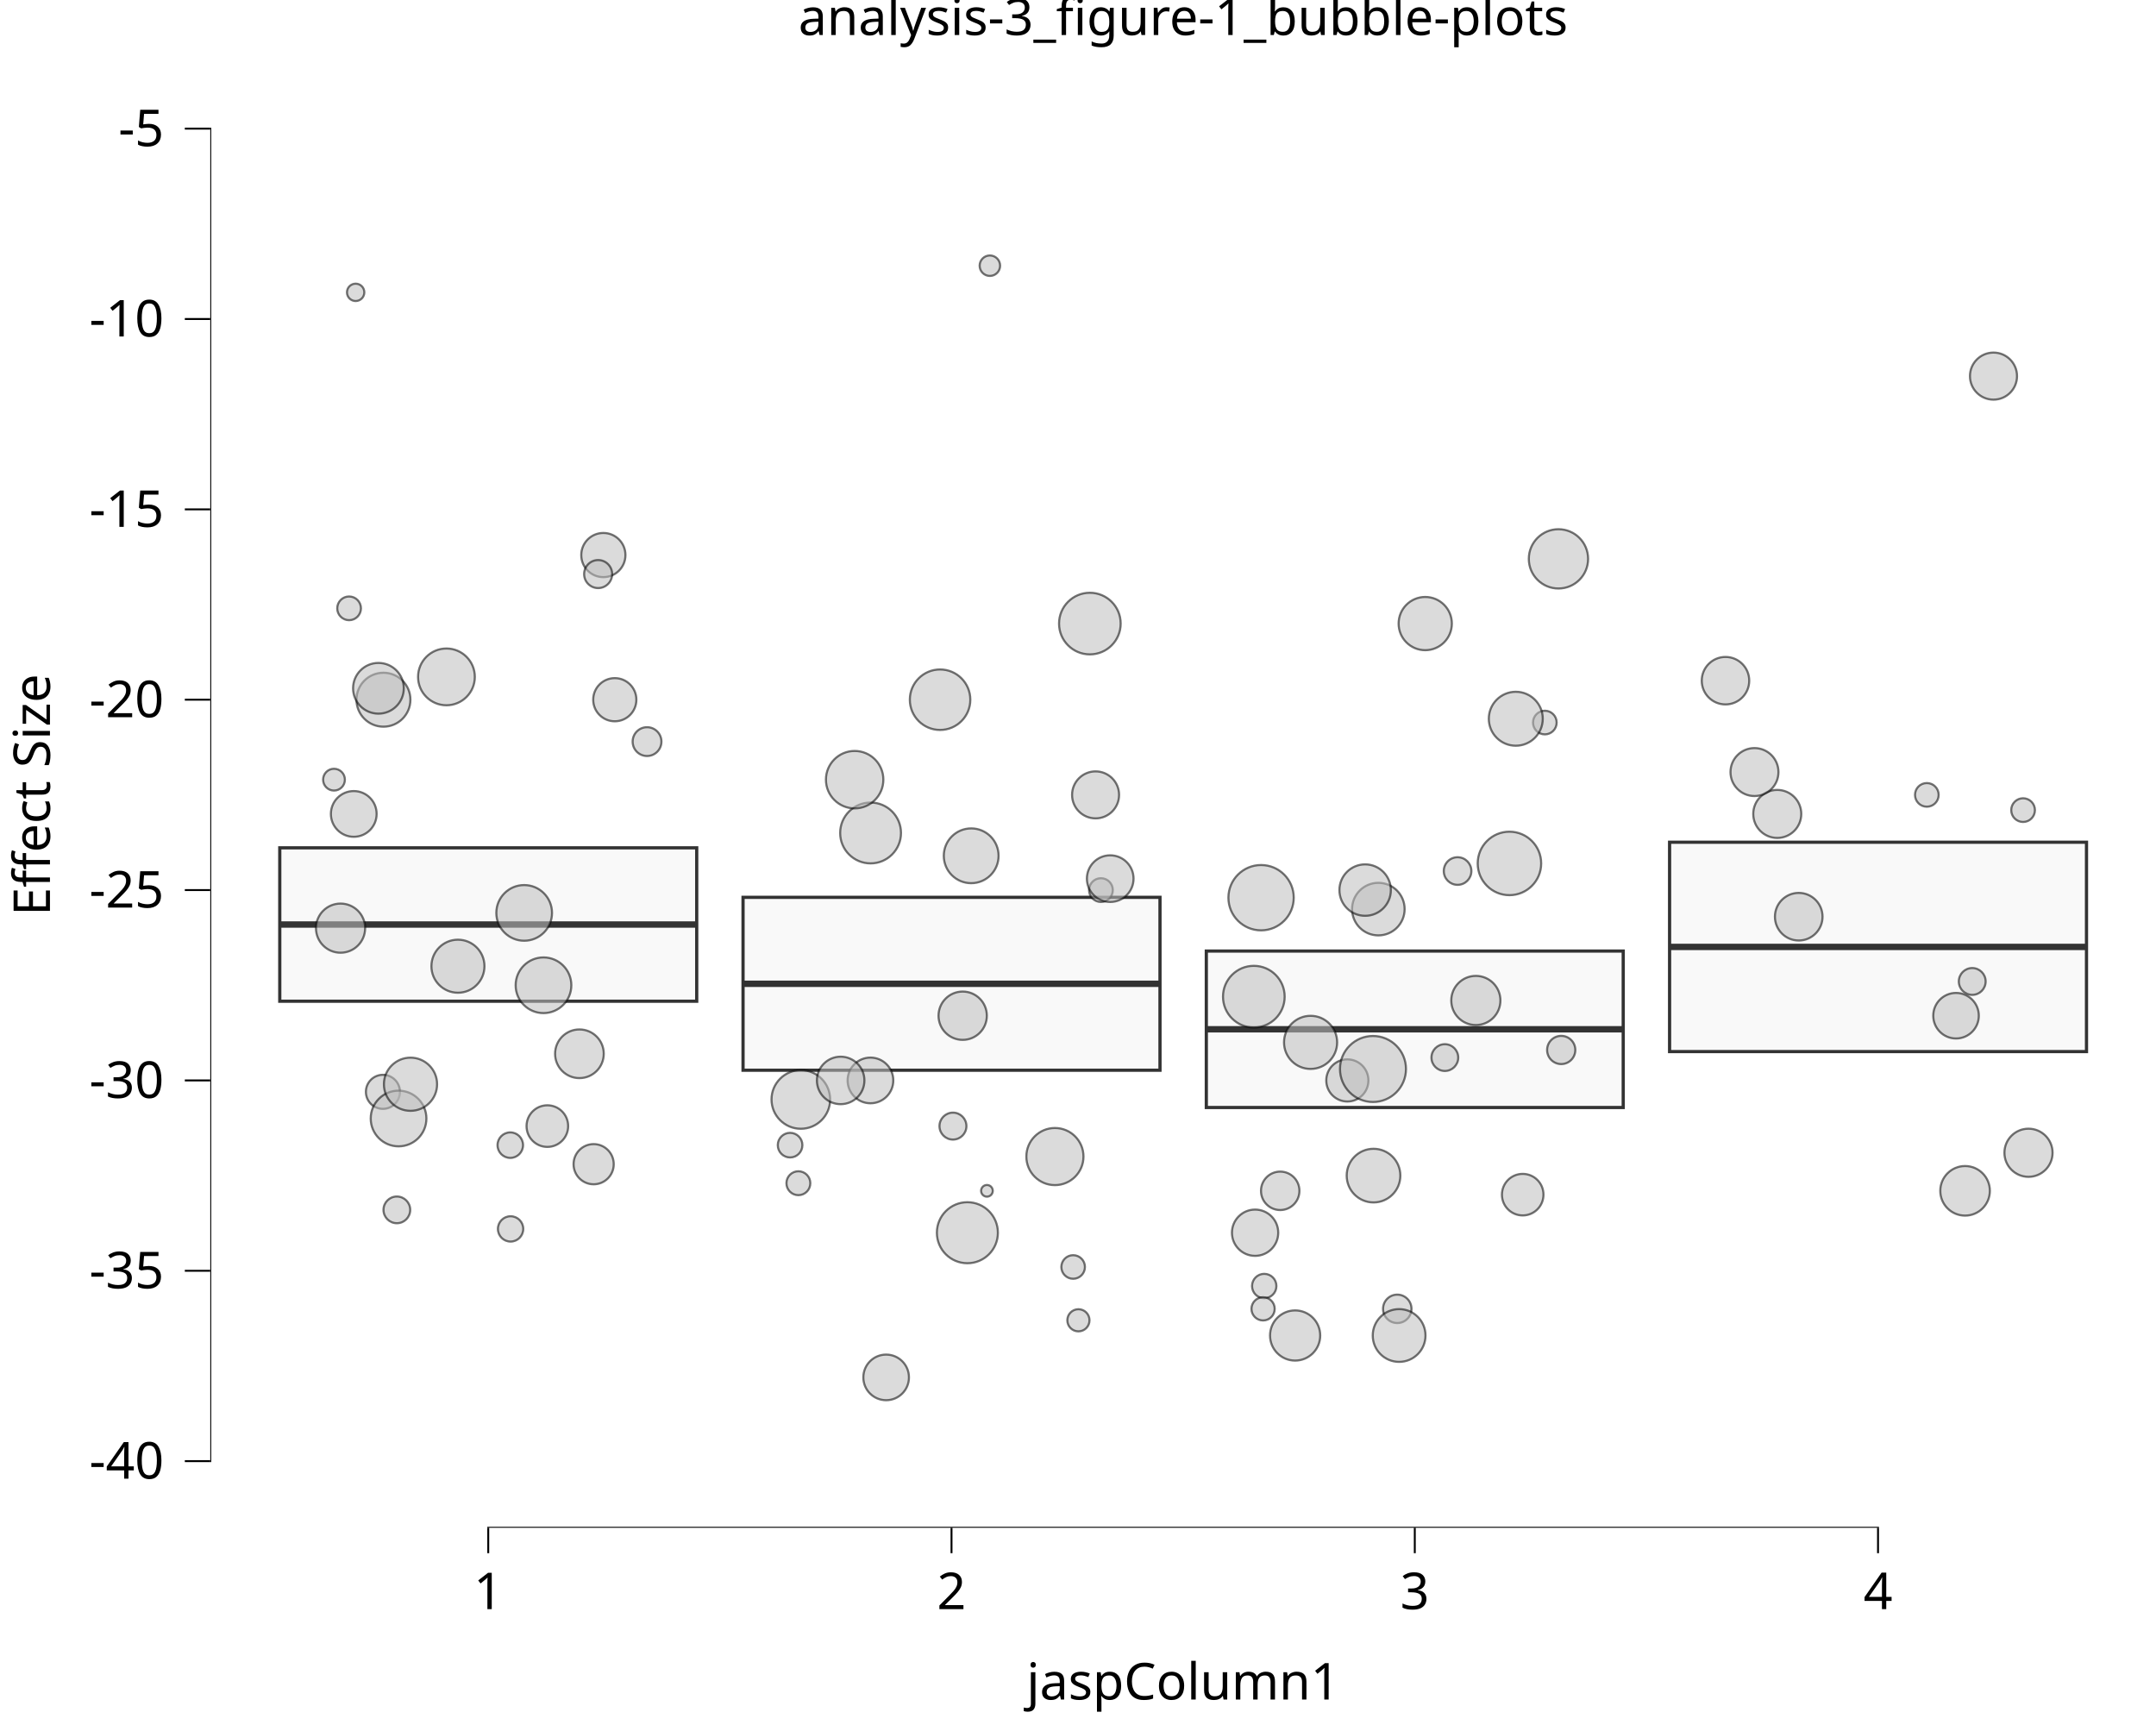
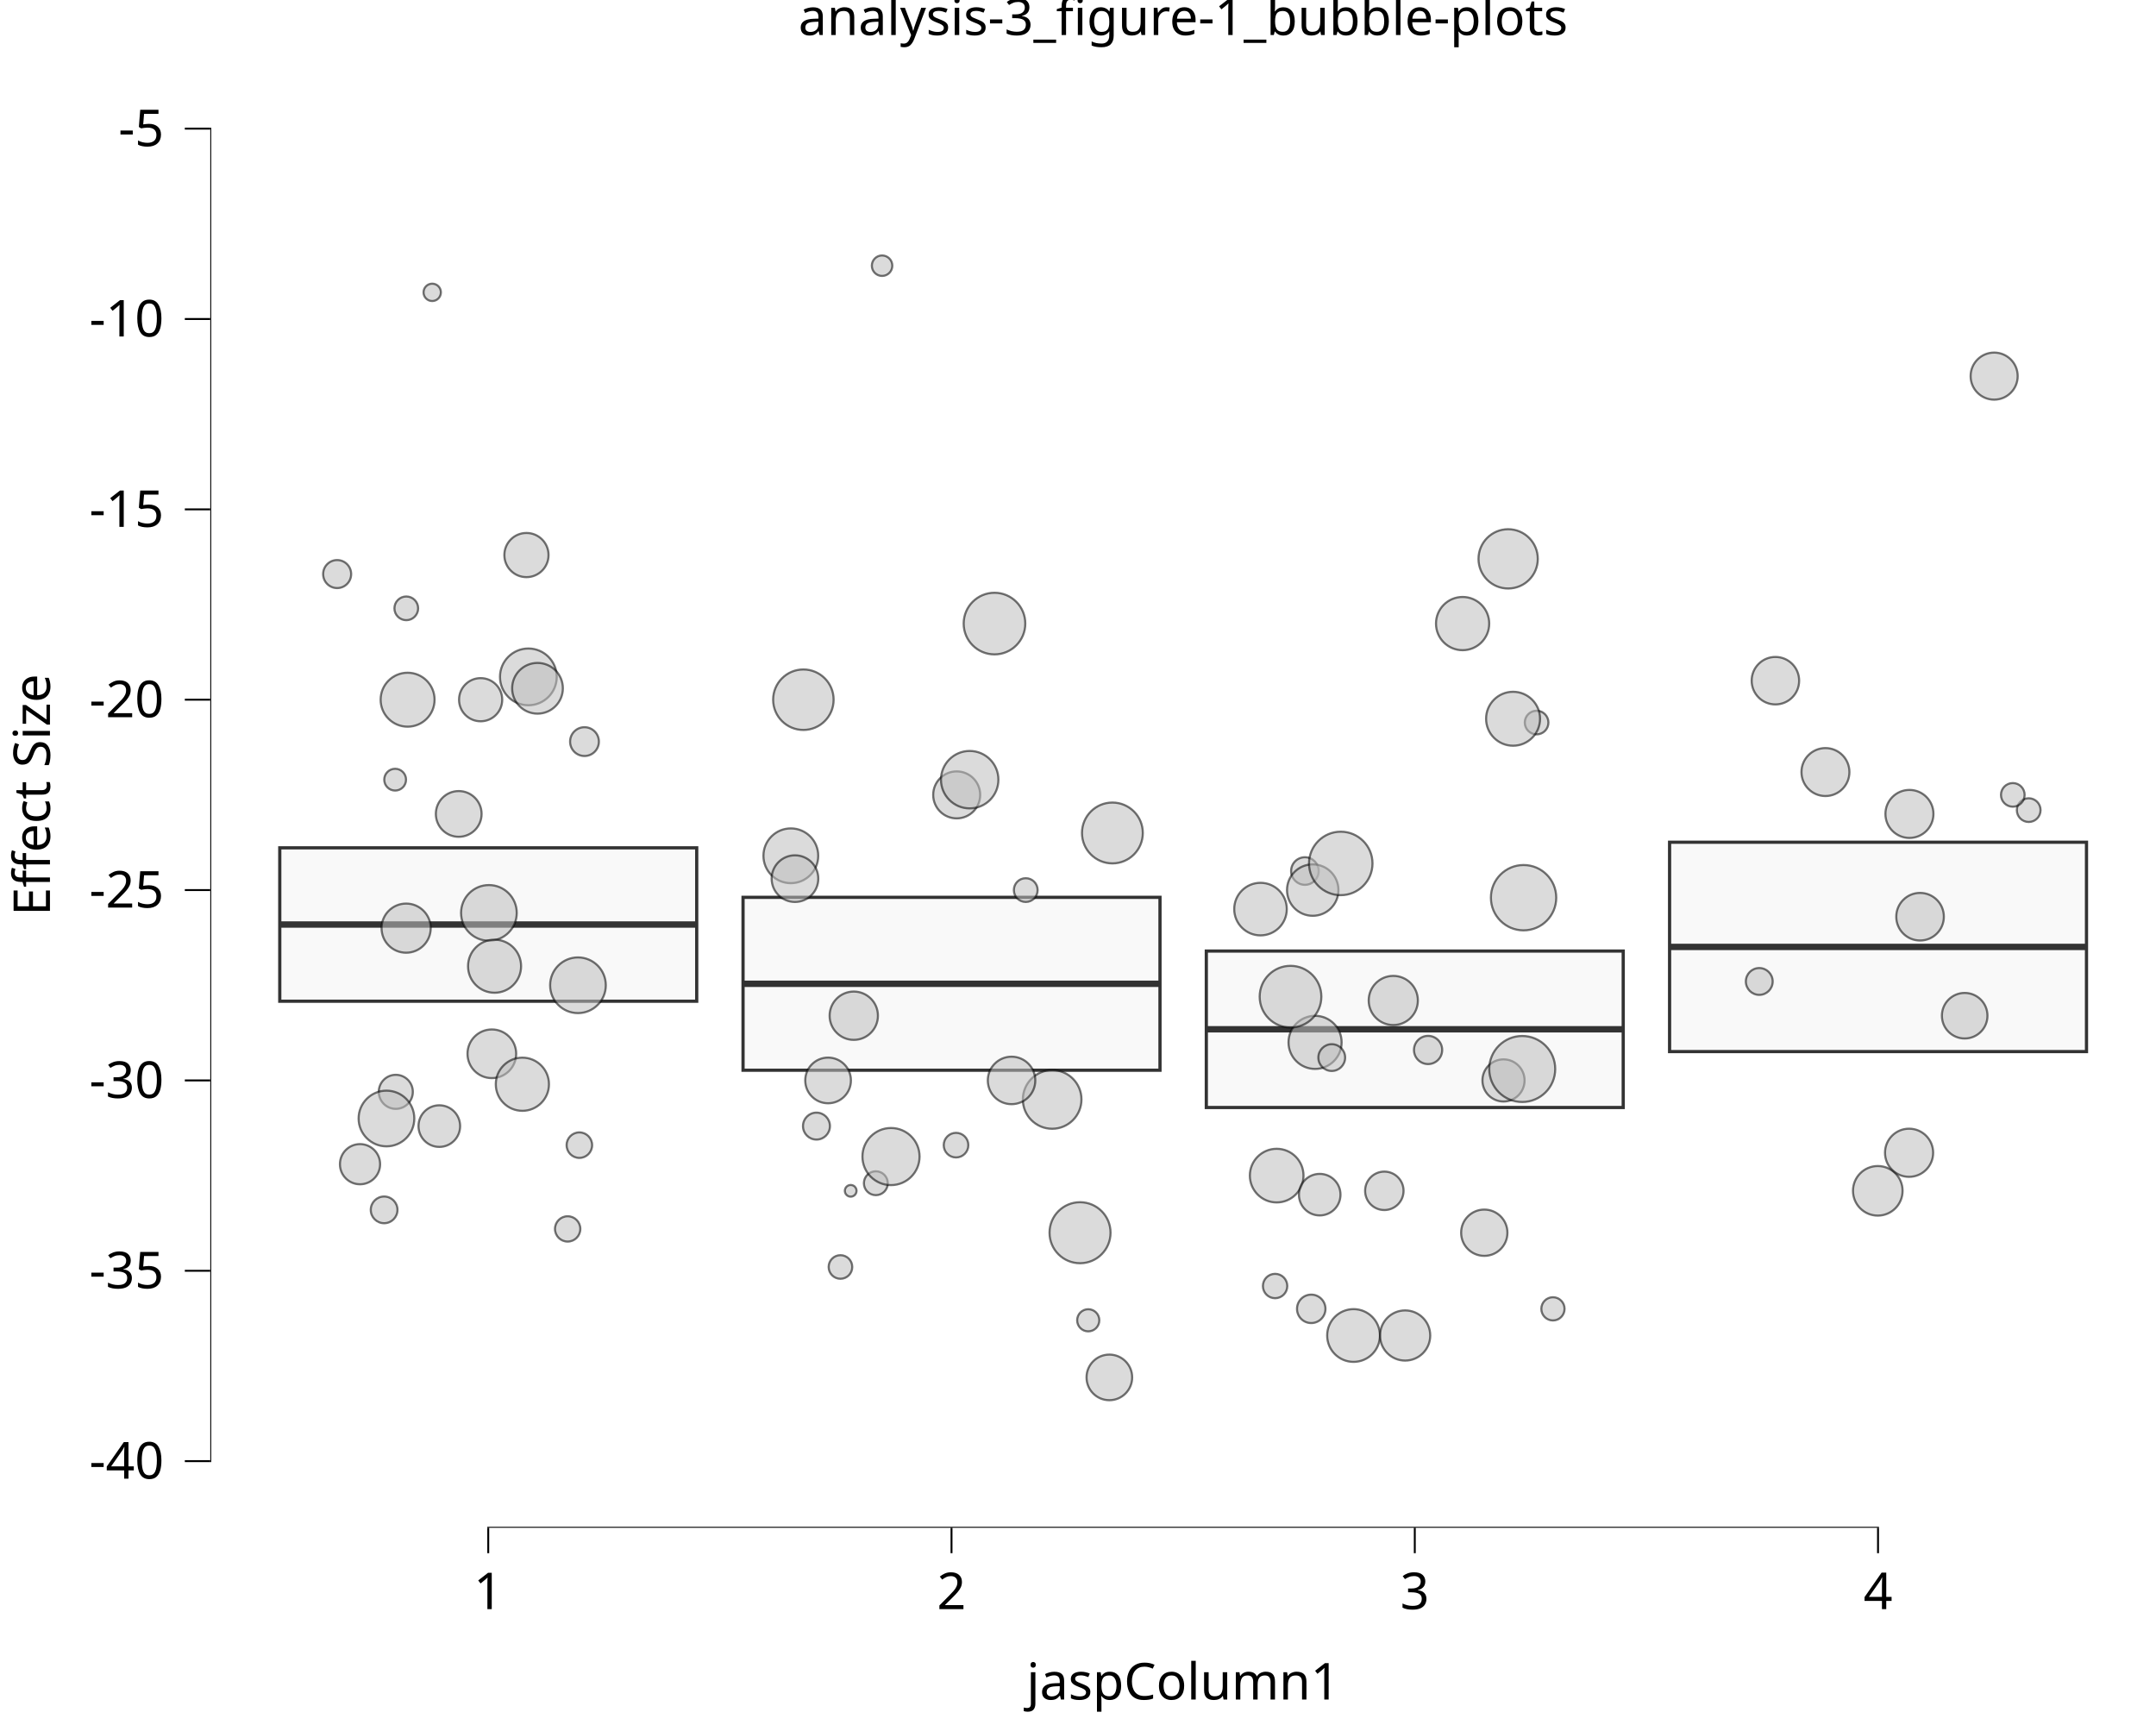
<svg xmlns="http://www.w3.org/2000/svg" class="svglite" data-engine-version="2.0" width="720.00pt" height="576.00pt" viewBox="0 0 720.00 576.00">
  <defs>
    <style type="text/css">
    .svglite line, .svglite polyline, .svglite polygon, .svglite path, .svglite rect, .svglite circle {
      fill: none;
      stroke: #000000;
      stroke-linecap: round;
      stroke-linejoin: round;
      stroke-miterlimit: 10.00;
    }
  </style>
  </defs>
  <rect width="100%" height="100%" style="stroke: none; fill: #FFFFFF;" />
  <defs>
    <clipPath id="cpMC4wMHw3MjAuMDB8MC4wMHw1NzYuMDA=">
      <rect x="0.00" y="0.00" width="720.00" height="576.00" />
    </clipPath>
  </defs>
  <g clip-path="url(#cpMC4wMHw3MjAuMDB8MC4wMHw1NzYuMDA=)">
    <rect x="0.00" y="0.00" width="720.00" height="576.00" style="stroke-width: 10.67; stroke: none;" />
  </g>
  <defs>
    <clipPath id="cpNzAuMjJ8NzIwLjAwfDIwLjcxfDUxMC4xNA==">
      <rect x="70.22" y="20.71" width="649.78" height="489.43" />
    </clipPath>
  </defs>
  <g clip-path="url(#cpNzAuMjJ8NzIwLjAwfDIwLjcxfDUxMC4xNA==)">
    <rect x="70.22" y="20.71" width="649.78" height="489.43" style="stroke-width: 10.67; stroke: none;" />
    <line x1="163.05" y1="283.10" x2="163.05" y2="283.10" style="stroke-width: 1.07; stroke: #333333; stroke-linecap: butt;" />
    <line x1="163.05" y1="334.32" x2="163.05" y2="334.32" style="stroke-width: 1.07; stroke: #333333; stroke-linecap: butt;" />
    <polygon points="93.43,283.10 93.43,334.32 232.67,334.32 232.67,283.10 93.43,283.10 " style="stroke-width: 1.07; stroke: #333333; stroke-linecap: butt; stroke-linejoin: miter; fill: #BEBEBE; fill-opacity: 0.10;" />
    <line x1="93.43" y1="308.71" x2="232.67" y2="308.71" style="stroke-width: 2.13; stroke: #333333; stroke-linecap: butt; stroke-linejoin: miter;" />
    <line x1="317.76" y1="299.63" x2="317.76" y2="299.63" style="stroke-width: 1.07; stroke: #333333; stroke-linecap: butt;" />
    <line x1="317.76" y1="357.36" x2="317.76" y2="357.36" style="stroke-width: 1.07; stroke: #333333; stroke-linecap: butt;" />
    <polygon points="248.14,299.63 248.14,357.36 387.38,357.36 387.38,299.63 248.14,299.63 " style="stroke-width: 1.07; stroke: #333333; stroke-linecap: butt; stroke-linejoin: miter; fill: #BEBEBE; fill-opacity: 0.10;" />
    <line x1="248.14" y1="328.50" x2="387.38" y2="328.50" style="stroke-width: 2.13; stroke: #333333; stroke-linecap: butt; stroke-linejoin: miter;" />
    <line x1="472.47" y1="317.57" x2="472.47" y2="317.57" style="stroke-width: 1.07; stroke: #333333; stroke-linecap: butt;" />
    <line x1="472.47" y1="369.81" x2="472.47" y2="369.81" style="stroke-width: 1.07; stroke: #333333; stroke-linecap: butt;" />
    <polygon points="402.85,317.57 402.85,369.81 542.08,369.81 542.08,317.57 402.85,317.57 " style="stroke-width: 1.07; stroke: #333333; stroke-linecap: butt; stroke-linejoin: miter; fill: #BEBEBE; fill-opacity: 0.10;" />
    <line x1="402.85" y1="343.69" x2="542.08" y2="343.69" style="stroke-width: 2.13; stroke: #333333; stroke-linecap: butt; stroke-linejoin: miter;" />
    <line x1="627.17" y1="281.23" x2="627.17" y2="281.23" style="stroke-width: 1.07; stroke: #333333; stroke-linecap: butt;" />
    <line x1="627.17" y1="351.14" x2="627.17" y2="351.14" style="stroke-width: 1.07; stroke: #333333; stroke-linecap: butt;" />
    <polygon points="557.56,281.23 557.56,351.14 696.79,351.14 696.79,281.23 557.56,281.23 " style="stroke-width: 1.07; stroke: #333333; stroke-linecap: butt; stroke-linejoin: miter; fill: #BEBEBE; fill-opacity: 0.10;" />
    <line x1="557.56" y1="316.19" x2="696.79" y2="316.19" style="stroke-width: 2.13; stroke: #333333; stroke-linecap: butt; stroke-linejoin: miter;" />
-     <circle cx="132.53" cy="403.99" r="4.46" style="stroke-width: 0.71; stroke: #000000; stroke-opacity: 0.55; fill: #BEBEBE; fill-opacity: 0.55;" />
-     <circle cx="205.31" cy="233.64" r="7.21" style="stroke-width: 0.71; stroke: #000000; stroke-opacity: 0.55; fill: #BEBEBE; fill-opacity: 0.55;" />
-     <circle cx="449.95" cy="360.77" r="7.04" style="stroke-width: 0.71; stroke: #000000; stroke-opacity: 0.55; fill: #BEBEBE; fill-opacity: 0.55;" />
-     <circle cx="216.08" cy="247.63" r="4.81" style="stroke-width: 0.71; stroke: #000000; stroke-opacity: 0.55; fill: #BEBEBE; fill-opacity: 0.55;" />
-     <circle cx="128.05" cy="233.64" r="9.01" style="stroke-width: 0.71; stroke: #000000; stroke-opacity: 0.55; fill: #BEBEBE; fill-opacity: 0.55;" />
-     <circle cx="313.94" cy="233.64" r="10.10" style="stroke-width: 0.71; stroke: #000000; stroke-opacity: 0.55; fill: #BEBEBE; fill-opacity: 0.55;" />
-     <circle cx="475.96" cy="208.22" r="8.89" style="stroke-width: 0.71; stroke: #000000; stroke-opacity: 0.55; fill: #BEBEBE; fill-opacity: 0.55;" />
-     <circle cx="329.59" cy="397.63" r="1.95" style="stroke-width: 0.71; stroke: #000000; stroke-opacity: 0.55; fill: #BEBEBE; fill-opacity: 0.55;" />
-     <circle cx="175.05" cy="304.83" r="9.30" style="stroke-width: 0.71; stroke: #000000; stroke-opacity: 0.55; fill: #BEBEBE; fill-opacity: 0.55;" />
-     <circle cx="321.49" cy="339.16" r="8.07" style="stroke-width: 0.71; stroke: #000000; stroke-opacity: 0.55; fill: #BEBEBE; fill-opacity: 0.55;" />
-     <circle cx="127.88" cy="364.58" r="5.69" style="stroke-width: 0.71; stroke: #000000; stroke-opacity: 0.55; fill: #BEBEBE; fill-opacity: 0.55;" />
-     <circle cx="486.76" cy="290.85" r="4.61" style="stroke-width: 0.71; stroke: #000000; stroke-opacity: 0.55; fill: #BEBEBE; fill-opacity: 0.55;" />
-     <circle cx="367.66" cy="297.21" r="3.97" style="stroke-width: 0.71; stroke: #000000; stroke-opacity: 0.55; fill: #BEBEBE; fill-opacity: 0.55;" />
-     <circle cx="466.62" cy="437.04" r="4.75" style="stroke-width: 0.71; stroke: #000000; stroke-opacity: 0.55; fill: #BEBEBE; fill-opacity: 0.55;" />
-     <circle cx="365.87" cy="265.42" r="7.85" style="stroke-width: 0.71; stroke: #000000; stroke-opacity: 0.55; fill: #BEBEBE; fill-opacity: 0.55;" />
-     <circle cx="421.14" cy="299.75" r="10.91" style="stroke-width: 0.71; stroke: #000000; stroke-opacity: 0.55; fill: #BEBEBE; fill-opacity: 0.55;" />
-     <circle cx="600.69" cy="306.10" r="7.95" style="stroke-width: 0.71; stroke: #000000; stroke-opacity: 0.55; fill: #BEBEBE; fill-opacity: 0.55;" />
-     <circle cx="330.57" cy="88.72" r="3.42" style="stroke-width: 0.71; stroke: #000000; stroke-opacity: 0.55; fill: #BEBEBE; fill-opacity: 0.55;" />
-     <circle cx="113.73" cy="309.92" r="8.21" style="stroke-width: 0.71; stroke: #000000; stroke-opacity: 0.55; fill: #BEBEBE; fill-opacity: 0.55;" />
-     <circle cx="290.69" cy="360.77" r="7.63" style="stroke-width: 0.71; stroke: #000000; stroke-opacity: 0.55; fill: #BEBEBE; fill-opacity: 0.55;" />
-     <circle cx="460.30" cy="303.56" r="8.78" style="stroke-width: 0.71; stroke: #000000; stroke-opacity: 0.55; fill: #BEBEBE; fill-opacity: 0.55;" />
-     <circle cx="576.23" cy="227.29" r="7.93" style="stroke-width: 0.71; stroke: #000000; stroke-opacity: 0.55; fill: #BEBEBE; fill-opacity: 0.55;" />
-     <circle cx="467.24" cy="445.94" r="8.81" style="stroke-width: 0.71; stroke: #000000; stroke-opacity: 0.55; fill: #BEBEBE; fill-opacity: 0.55;" />
-     <circle cx="656.24" cy="397.63" r="8.28" style="stroke-width: 0.71; stroke: #000000; stroke-opacity: 0.55; fill: #BEBEBE; fill-opacity: 0.55;" />
-     <circle cx="181.50" cy="328.99" r="9.30" style="stroke-width: 0.71; stroke: #000000; stroke-opacity: 0.55; fill: #BEBEBE; fill-opacity: 0.55;" />
-     <circle cx="290.73" cy="278.14" r="10.16" style="stroke-width: 0.71; stroke: #000000; stroke-opacity: 0.55; fill: #BEBEBE; fill-opacity: 0.55;" />
-     <circle cx="437.67" cy="348.06" r="8.87" style="stroke-width: 0.71; stroke: #000000; stroke-opacity: 0.55; fill: #BEBEBE; fill-opacity: 0.55;" />
-     <circle cx="455.89" cy="297.21" r="8.59" style="stroke-width: 0.71; stroke: #000000; stroke-opacity: 0.55; fill: #BEBEBE; fill-opacity: 0.55;" />
-     <circle cx="593.52" cy="271.78" r="8.02" style="stroke-width: 0.71; stroke: #000000; stroke-opacity: 0.55; fill: #BEBEBE; fill-opacity: 0.55;" />
-     <circle cx="360.14" cy="440.86" r="3.70" style="stroke-width: 0.71; stroke: #000000; stroke-opacity: 0.55; fill: #BEBEBE; fill-opacity: 0.55;" />
-     <circle cx="482.51" cy="353.14" r="4.47" style="stroke-width: 0.71; stroke: #000000; stroke-opacity: 0.55; fill: #BEBEBE; fill-opacity: 0.55;" />
-     <circle cx="133.10" cy="373.48" r="9.30" style="stroke-width: 0.71; stroke: #000000; stroke-opacity: 0.55; fill: #BEBEBE; fill-opacity: 0.55;" />
-     <circle cx="323.06" cy="411.62" r="10.19" style="stroke-width: 0.71; stroke: #000000; stroke-opacity: 0.55; fill: #BEBEBE; fill-opacity: 0.55;" />
-     <circle cx="458.69" cy="392.55" r="8.96" style="stroke-width: 0.71; stroke: #000000; stroke-opacity: 0.55; fill: #BEBEBE; fill-opacity: 0.55;" />
-     <circle cx="515.90" cy="241.27" r="3.95" style="stroke-width: 0.71; stroke: #000000; stroke-opacity: 0.55; fill: #BEBEBE; fill-opacity: 0.55;" />
-     <circle cx="170.51" cy="410.35" r="4.23" style="stroke-width: 0.71; stroke: #000000; stroke-opacity: 0.55; fill: #BEBEBE; fill-opacity: 0.55;" />
-     <circle cx="422.19" cy="429.42" r="4.07" style="stroke-width: 0.71; stroke: #000000; stroke-opacity: 0.55; fill: #BEBEBE; fill-opacity: 0.55;" />
-     <circle cx="358.38" cy="423.06" r="3.94" style="stroke-width: 0.71; stroke: #000000; stroke-opacity: 0.55; fill: #BEBEBE; fill-opacity: 0.55;" />
-     <circle cx="266.62" cy="395.09" r="3.99" style="stroke-width: 0.71; stroke: #000000; stroke-opacity: 0.55; fill: #BEBEBE; fill-opacity: 0.55;" />
-     <circle cx="118.14" cy="271.78" r="7.64" style="stroke-width: 0.71; stroke: #000000; stroke-opacity: 0.55; fill: #BEBEBE; fill-opacity: 0.55;" />
-     <circle cx="324.33" cy="285.76" r="9.15" style="stroke-width: 0.71; stroke: #000000; stroke-opacity: 0.55; fill: #BEBEBE; fill-opacity: 0.55;" />
-     <circle cx="418.72" cy="332.80" r="10.30" style="stroke-width: 0.71; stroke: #000000; stroke-opacity: 0.55; fill: #BEBEBE; fill-opacity: 0.55;" />
-     <circle cx="653.22" cy="339.16" r="7.61" style="stroke-width: 0.71; stroke: #000000; stroke-opacity: 0.55; fill: #BEBEBE; fill-opacity: 0.55;" />
-     <circle cx="182.79" cy="376.02" r="6.95" style="stroke-width: 0.71; stroke: #000000; stroke-opacity: 0.55; fill: #BEBEBE; fill-opacity: 0.55;" />
-     <circle cx="508.51" cy="398.91" r="6.94" style="stroke-width: 0.71; stroke: #000000; stroke-opacity: 0.55; fill: #BEBEBE; fill-opacity: 0.55;" />
-     <circle cx="201.49" cy="185.34" r="7.38" style="stroke-width: 0.71; stroke: #000000; stroke-opacity: 0.55; fill: #BEBEBE; fill-opacity: 0.55;" />
-     <circle cx="520.45" cy="186.61" r="9.90" style="stroke-width: 0.71; stroke: #000000; stroke-opacity: 0.55; fill: #BEBEBE; fill-opacity: 0.55;" />
-     <circle cx="665.73" cy="125.59" r="7.86" style="stroke-width: 0.71; stroke: #000000; stroke-opacity: 0.55; fill: #BEBEBE; fill-opacity: 0.55;" />
-     <circle cx="521.37" cy="350.60" r="4.71" style="stroke-width: 0.71; stroke: #000000; stroke-opacity: 0.55; fill: #BEBEBE; fill-opacity: 0.55;" />
-     <circle cx="263.85" cy="382.38" r="4.11" style="stroke-width: 0.71; stroke: #000000; stroke-opacity: 0.55; fill: #BEBEBE; fill-opacity: 0.55;" />
-     <circle cx="198.25" cy="388.74" r="6.71" style="stroke-width: 0.71; stroke: #000000; stroke-opacity: 0.55; fill: #BEBEBE; fill-opacity: 0.55;" />
-     <circle cx="427.53" cy="397.63" r="6.42" style="stroke-width: 0.71; stroke: #000000; stroke-opacity: 0.55; fill: #BEBEBE; fill-opacity: 0.55;" />
-     <circle cx="170.41" cy="382.38" r="4.26" style="stroke-width: 0.71; stroke: #000000; stroke-opacity: 0.55; fill: #BEBEBE; fill-opacity: 0.55;" />
-     <circle cx="193.50" cy="351.87" r="8.13" style="stroke-width: 0.71; stroke: #000000; stroke-opacity: 0.55; fill: #BEBEBE; fill-opacity: 0.55;" />
-     <circle cx="352.29" cy="386.19" r="9.54" style="stroke-width: 0.71; stroke: #000000; stroke-opacity: 0.55; fill: #BEBEBE; fill-opacity: 0.55;" />
-     <circle cx="432.51" cy="445.94" r="8.38" style="stroke-width: 0.71; stroke: #000000; stroke-opacity: 0.55; fill: #BEBEBE; fill-opacity: 0.55;" />
-     <circle cx="137.09" cy="362.04" r="8.88" style="stroke-width: 0.71; stroke: #000000; stroke-opacity: 0.55; fill: #BEBEBE; fill-opacity: 0.55;" />
-     <circle cx="267.44" cy="367.12" r="9.79" style="stroke-width: 0.71; stroke: #000000; stroke-opacity: 0.55; fill: #BEBEBE; fill-opacity: 0.55;" />
-     <circle cx="458.51" cy="356.95" r="11.02" style="stroke-width: 0.71; stroke: #000000; stroke-opacity: 0.55; fill: #BEBEBE; fill-opacity: 0.55;" />
-     <circle cx="677.42" cy="384.92" r="8.04" style="stroke-width: 0.71; stroke: #000000; stroke-opacity: 0.55; fill: #BEBEBE; fill-opacity: 0.55;" />
-     <circle cx="116.58" cy="203.13" r="3.96" style="stroke-width: 0.71; stroke: #000000; stroke-opacity: 0.55; fill: #BEBEBE; fill-opacity: 0.55;" />
-     <circle cx="675.61" cy="270.51" r="3.96" style="stroke-width: 0.71; stroke: #000000; stroke-opacity: 0.55; fill: #BEBEBE; fill-opacity: 0.55;" />
-     <circle cx="421.81" cy="437.04" r="3.88" style="stroke-width: 0.71; stroke: #000000; stroke-opacity: 0.55; fill: #BEBEBE; fill-opacity: 0.55;" />
-     <circle cx="643.47" cy="265.42" r="3.95" style="stroke-width: 0.71; stroke: #000000; stroke-opacity: 0.55; fill: #BEBEBE; fill-opacity: 0.55;" />
-     <circle cx="149.09" cy="226.02" r="9.48" style="stroke-width: 0.71; stroke: #000000; stroke-opacity: 0.55; fill: #BEBEBE; fill-opacity: 0.55;" />
-     <circle cx="363.96" cy="208.22" r="10.29" style="stroke-width: 0.71; stroke: #000000; stroke-opacity: 0.55; fill: #BEBEBE; fill-opacity: 0.55;" />
-     <circle cx="506.20" cy="240.00" r="9.01" style="stroke-width: 0.71; stroke: #000000; stroke-opacity: 0.55; fill: #BEBEBE; fill-opacity: 0.55;" />
-     <circle cx="118.77" cy="97.62" r="2.90" style="stroke-width: 0.71; stroke: #000000; stroke-opacity: 0.55; fill: #BEBEBE; fill-opacity: 0.55;" />
-     <circle cx="370.76" cy="293.39" r="7.79" style="stroke-width: 0.71; stroke: #000000; stroke-opacity: 0.55; fill: #BEBEBE; fill-opacity: 0.55;" />
-     <circle cx="492.86" cy="334.07" r="8.21" style="stroke-width: 0.71; stroke: #000000; stroke-opacity: 0.55; fill: #BEBEBE; fill-opacity: 0.55;" />
-     <circle cx="199.75" cy="191.69" r="4.68" style="stroke-width: 0.71; stroke: #000000; stroke-opacity: 0.55; fill: #BEBEBE; fill-opacity: 0.55;" />
-     <circle cx="318.24" cy="376.02" r="4.50" style="stroke-width: 0.71; stroke: #000000; stroke-opacity: 0.55; fill: #BEBEBE; fill-opacity: 0.55;" />
-     <circle cx="658.63" cy="327.72" r="4.48" style="stroke-width: 0.71; stroke: #000000; stroke-opacity: 0.55; fill: #BEBEBE; fill-opacity: 0.55;" />
-     <circle cx="152.93" cy="322.63" r="8.86" style="stroke-width: 0.71; stroke: #000000; stroke-opacity: 0.55; fill: #BEBEBE; fill-opacity: 0.55;" />
-     <circle cx="280.74" cy="360.77" r="7.93" style="stroke-width: 0.71; stroke: #000000; stroke-opacity: 0.55; fill: #BEBEBE; fill-opacity: 0.55;" />
-     <circle cx="126.38" cy="229.83" r="8.47" style="stroke-width: 0.71; stroke: #000000; stroke-opacity: 0.55; fill: #BEBEBE; fill-opacity: 0.55;" />
-     <circle cx="285.41" cy="260.34" r="9.59" style="stroke-width: 0.71; stroke: #000000; stroke-opacity: 0.55; fill: #BEBEBE; fill-opacity: 0.55;" />
-     <circle cx="504.08" cy="288.31" r="10.60" style="stroke-width: 0.71; stroke: #000000; stroke-opacity: 0.55; fill: #BEBEBE; fill-opacity: 0.55;" />
-     <circle cx="585.91" cy="257.80" r="8.01" style="stroke-width: 0.71; stroke: #000000; stroke-opacity: 0.55; fill: #BEBEBE; fill-opacity: 0.55;" />
-     <circle cx="295.93" cy="459.93" r="7.62" style="stroke-width: 0.71; stroke: #000000; stroke-opacity: 0.55; fill: #BEBEBE; fill-opacity: 0.55;" />
-     <circle cx="419.14" cy="411.62" r="7.73" style="stroke-width: 0.71; stroke: #000000; stroke-opacity: 0.55; fill: #BEBEBE; fill-opacity: 0.55;" />
-     <circle cx="111.54" cy="260.34" r="3.64" style="stroke-width: 0.71; stroke: #000000; stroke-opacity: 0.55; fill: #BEBEBE; fill-opacity: 0.55;" />
+     <circle cx="128.28" cy="403.99" r="4.46" style="stroke-width: 0.71; stroke: #000000; stroke-opacity: 0.55; fill: #BEBEBE; fill-opacity: 0.55;" />
+     <circle cx="160.51" cy="233.64" r="7.21" style="stroke-width: 0.71; stroke: #000000; stroke-opacity: 0.55; fill: #BEBEBE; fill-opacity: 0.55;" />
+     <circle cx="502.10" cy="360.77" r="7.04" style="stroke-width: 0.71; stroke: #000000; stroke-opacity: 0.55; fill: #BEBEBE; fill-opacity: 0.55;" />
+     <circle cx="195.19" cy="247.63" r="4.81" style="stroke-width: 0.71; stroke: #000000; stroke-opacity: 0.55; fill: #BEBEBE; fill-opacity: 0.55;" />
+     <circle cx="136.12" cy="233.64" r="9.01" style="stroke-width: 0.71; stroke: #000000; stroke-opacity: 0.55; fill: #BEBEBE; fill-opacity: 0.55;" />
+     <circle cx="268.29" cy="233.64" r="10.10" style="stroke-width: 0.71; stroke: #000000; stroke-opacity: 0.55; fill: #BEBEBE; fill-opacity: 0.55;" />
+     <circle cx="488.44" cy="208.22" r="8.89" style="stroke-width: 0.71; stroke: #000000; stroke-opacity: 0.55; fill: #BEBEBE; fill-opacity: 0.55;" />
+     <circle cx="284.09" cy="397.63" r="1.95" style="stroke-width: 0.71; stroke: #000000; stroke-opacity: 0.55; fill: #BEBEBE; fill-opacity: 0.55;" />
+     <circle cx="163.27" cy="304.83" r="9.30" style="stroke-width: 0.71; stroke: #000000; stroke-opacity: 0.55; fill: #BEBEBE; fill-opacity: 0.55;" />
+     <circle cx="285.12" cy="339.16" r="8.07" style="stroke-width: 0.71; stroke: #000000; stroke-opacity: 0.55; fill: #BEBEBE; fill-opacity: 0.55;" />
+     <circle cx="132.18" cy="364.58" r="5.69" style="stroke-width: 0.71; stroke: #000000; stroke-opacity: 0.55; fill: #BEBEBE; fill-opacity: 0.55;" />
+     <circle cx="435.78" cy="290.85" r="4.61" style="stroke-width: 0.71; stroke: #000000; stroke-opacity: 0.55; fill: #BEBEBE; fill-opacity: 0.55;" />
+     <circle cx="342.55" cy="297.21" r="3.97" style="stroke-width: 0.71; stroke: #000000; stroke-opacity: 0.55; fill: #BEBEBE; fill-opacity: 0.55;" />
+     <circle cx="437.89" cy="437.04" r="4.75" style="stroke-width: 0.71; stroke: #000000; stroke-opacity: 0.55; fill: #BEBEBE; fill-opacity: 0.55;" />
+     <circle cx="319.49" cy="265.42" r="7.85" style="stroke-width: 0.71; stroke: #000000; stroke-opacity: 0.55; fill: #BEBEBE; fill-opacity: 0.55;" />
+     <circle cx="508.80" cy="299.75" r="10.91" style="stroke-width: 0.71; stroke: #000000; stroke-opacity: 0.55; fill: #BEBEBE; fill-opacity: 0.55;" />
+     <circle cx="641.21" cy="306.10" r="7.95" style="stroke-width: 0.71; stroke: #000000; stroke-opacity: 0.55; fill: #BEBEBE; fill-opacity: 0.55;" />
+     <circle cx="294.57" cy="88.72" r="3.42" style="stroke-width: 0.71; stroke: #000000; stroke-opacity: 0.55; fill: #BEBEBE; fill-opacity: 0.55;" />
+     <circle cx="135.63" cy="309.92" r="8.21" style="stroke-width: 0.71; stroke: #000000; stroke-opacity: 0.55; fill: #BEBEBE; fill-opacity: 0.55;" />
+     <circle cx="276.54" cy="360.77" r="7.63" style="stroke-width: 0.71; stroke: #000000; stroke-opacity: 0.55; fill: #BEBEBE; fill-opacity: 0.55;" />
+     <circle cx="420.95" cy="303.56" r="8.78" style="stroke-width: 0.71; stroke: #000000; stroke-opacity: 0.55; fill: #BEBEBE; fill-opacity: 0.55;" />
+     <circle cx="592.90" cy="227.29" r="7.93" style="stroke-width: 0.71; stroke: #000000; stroke-opacity: 0.55; fill: #BEBEBE; fill-opacity: 0.55;" />
+     <circle cx="452.02" cy="445.94" r="8.81" style="stroke-width: 0.71; stroke: #000000; stroke-opacity: 0.55; fill: #BEBEBE; fill-opacity: 0.55;" />
+     <circle cx="627.09" cy="397.63" r="8.28" style="stroke-width: 0.71; stroke: #000000; stroke-opacity: 0.55; fill: #BEBEBE; fill-opacity: 0.55;" />
+     <circle cx="193.01" cy="328.99" r="9.30" style="stroke-width: 0.71; stroke: #000000; stroke-opacity: 0.55; fill: #BEBEBE; fill-opacity: 0.55;" />
+     <circle cx="371.49" cy="278.14" r="10.16" style="stroke-width: 0.71; stroke: #000000; stroke-opacity: 0.55; fill: #BEBEBE; fill-opacity: 0.55;" />
+     <circle cx="439.17" cy="348.06" r="8.87" style="stroke-width: 0.71; stroke: #000000; stroke-opacity: 0.55; fill: #BEBEBE; fill-opacity: 0.55;" />
+     <circle cx="438.39" cy="297.21" r="8.59" style="stroke-width: 0.71; stroke: #000000; stroke-opacity: 0.55; fill: #BEBEBE; fill-opacity: 0.55;" />
+     <circle cx="637.66" cy="271.78" r="8.02" style="stroke-width: 0.71; stroke: #000000; stroke-opacity: 0.55; fill: #BEBEBE; fill-opacity: 0.55;" />
+     <circle cx="363.42" cy="440.86" r="3.70" style="stroke-width: 0.71; stroke: #000000; stroke-opacity: 0.55; fill: #BEBEBE; fill-opacity: 0.55;" />
+     <circle cx="444.74" cy="353.14" r="4.47" style="stroke-width: 0.71; stroke: #000000; stroke-opacity: 0.55; fill: #BEBEBE; fill-opacity: 0.55;" />
+     <circle cx="129.06" cy="373.48" r="9.30" style="stroke-width: 0.71; stroke: #000000; stroke-opacity: 0.55; fill: #BEBEBE; fill-opacity: 0.55;" />
+     <circle cx="360.68" cy="411.62" r="10.19" style="stroke-width: 0.71; stroke: #000000; stroke-opacity: 0.55; fill: #BEBEBE; fill-opacity: 0.55;" />
+     <circle cx="426.35" cy="392.55" r="8.96" style="stroke-width: 0.71; stroke: #000000; stroke-opacity: 0.55; fill: #BEBEBE; fill-opacity: 0.55;" />
+     <circle cx="513.15" cy="241.27" r="3.95" style="stroke-width: 0.71; stroke: #000000; stroke-opacity: 0.55; fill: #BEBEBE; fill-opacity: 0.55;" />
+     <circle cx="189.57" cy="410.35" r="4.23" style="stroke-width: 0.71; stroke: #000000; stroke-opacity: 0.55; fill: #BEBEBE; fill-opacity: 0.55;" />
+     <circle cx="425.82" cy="429.42" r="4.07" style="stroke-width: 0.71; stroke: #000000; stroke-opacity: 0.55; fill: #BEBEBE; fill-opacity: 0.55;" />
+     <circle cx="280.67" cy="423.06" r="3.94" style="stroke-width: 0.71; stroke: #000000; stroke-opacity: 0.55; fill: #BEBEBE; fill-opacity: 0.55;" />
+     <circle cx="292.49" cy="395.09" r="3.99" style="stroke-width: 0.71; stroke: #000000; stroke-opacity: 0.55; fill: #BEBEBE; fill-opacity: 0.55;" />
+     <circle cx="153.19" cy="271.78" r="7.64" style="stroke-width: 0.71; stroke: #000000; stroke-opacity: 0.55; fill: #BEBEBE; fill-opacity: 0.55;" />
+     <circle cx="264.10" cy="285.76" r="9.15" style="stroke-width: 0.71; stroke: #000000; stroke-opacity: 0.55; fill: #BEBEBE; fill-opacity: 0.55;" />
+     <circle cx="430.97" cy="332.80" r="10.30" style="stroke-width: 0.71; stroke: #000000; stroke-opacity: 0.55; fill: #BEBEBE; fill-opacity: 0.55;" />
+     <circle cx="656.11" cy="339.16" r="7.61" style="stroke-width: 0.71; stroke: #000000; stroke-opacity: 0.55; fill: #BEBEBE; fill-opacity: 0.55;" />
+     <circle cx="146.71" cy="376.02" r="6.95" style="stroke-width: 0.71; stroke: #000000; stroke-opacity: 0.55; fill: #BEBEBE; fill-opacity: 0.55;" />
+     <circle cx="440.72" cy="398.91" r="6.94" style="stroke-width: 0.71; stroke: #000000; stroke-opacity: 0.55; fill: #BEBEBE; fill-opacity: 0.55;" />
+     <circle cx="175.81" cy="185.34" r="7.38" style="stroke-width: 0.71; stroke: #000000; stroke-opacity: 0.55; fill: #BEBEBE; fill-opacity: 0.55;" />
+     <circle cx="503.65" cy="186.61" r="9.90" style="stroke-width: 0.71; stroke: #000000; stroke-opacity: 0.55; fill: #BEBEBE; fill-opacity: 0.55;" />
+     <circle cx="665.95" cy="125.59" r="7.86" style="stroke-width: 0.71; stroke: #000000; stroke-opacity: 0.55; fill: #BEBEBE; fill-opacity: 0.55;" />
+     <circle cx="476.91" cy="350.60" r="4.71" style="stroke-width: 0.71; stroke: #000000; stroke-opacity: 0.55; fill: #BEBEBE; fill-opacity: 0.55;" />
+     <circle cx="319.27" cy="382.38" r="4.11" style="stroke-width: 0.71; stroke: #000000; stroke-opacity: 0.55; fill: #BEBEBE; fill-opacity: 0.55;" />
+     <circle cx="120.23" cy="388.74" r="6.71" style="stroke-width: 0.71; stroke: #000000; stroke-opacity: 0.55; fill: #BEBEBE; fill-opacity: 0.55;" />
+     <circle cx="462.30" cy="397.63" r="6.42" style="stroke-width: 0.71; stroke: #000000; stroke-opacity: 0.55; fill: #BEBEBE; fill-opacity: 0.55;" />
+     <circle cx="193.48" cy="382.38" r="4.26" style="stroke-width: 0.71; stroke: #000000; stroke-opacity: 0.55; fill: #BEBEBE; fill-opacity: 0.55;" />
+     <circle cx="164.25" cy="351.87" r="8.13" style="stroke-width: 0.71; stroke: #000000; stroke-opacity: 0.55; fill: #BEBEBE; fill-opacity: 0.55;" />
+     <circle cx="297.55" cy="386.19" r="9.54" style="stroke-width: 0.71; stroke: #000000; stroke-opacity: 0.55; fill: #BEBEBE; fill-opacity: 0.55;" />
+     <circle cx="469.25" cy="445.94" r="8.38" style="stroke-width: 0.71; stroke: #000000; stroke-opacity: 0.55; fill: #BEBEBE; fill-opacity: 0.55;" />
+     <circle cx="174.45" cy="362.04" r="8.88" style="stroke-width: 0.71; stroke: #000000; stroke-opacity: 0.55; fill: #BEBEBE; fill-opacity: 0.55;" />
+     <circle cx="351.37" cy="367.12" r="9.79" style="stroke-width: 0.71; stroke: #000000; stroke-opacity: 0.55; fill: #BEBEBE; fill-opacity: 0.55;" />
+     <circle cx="508.35" cy="356.95" r="11.02" style="stroke-width: 0.71; stroke: #000000; stroke-opacity: 0.55; fill: #BEBEBE; fill-opacity: 0.55;" />
+     <circle cx="637.54" cy="384.92" r="8.04" style="stroke-width: 0.71; stroke: #000000; stroke-opacity: 0.55; fill: #BEBEBE; fill-opacity: 0.55;" />
+     <circle cx="135.68" cy="203.13" r="3.96" style="stroke-width: 0.71; stroke: #000000; stroke-opacity: 0.55; fill: #BEBEBE; fill-opacity: 0.55;" />
+     <circle cx="677.49" cy="270.51" r="3.96" style="stroke-width: 0.71; stroke: #000000; stroke-opacity: 0.55; fill: #BEBEBE; fill-opacity: 0.55;" />
+     <circle cx="518.61" cy="437.04" r="3.88" style="stroke-width: 0.71; stroke: #000000; stroke-opacity: 0.55; fill: #BEBEBE; fill-opacity: 0.55;" />
+     <circle cx="672.18" cy="265.42" r="3.95" style="stroke-width: 0.71; stroke: #000000; stroke-opacity: 0.55; fill: #BEBEBE; fill-opacity: 0.55;" />
+     <circle cx="176.45" cy="226.02" r="9.48" style="stroke-width: 0.71; stroke: #000000; stroke-opacity: 0.55; fill: #BEBEBE; fill-opacity: 0.55;" />
+     <circle cx="332.11" cy="208.22" r="10.29" style="stroke-width: 0.71; stroke: #000000; stroke-opacity: 0.55; fill: #BEBEBE; fill-opacity: 0.55;" />
+     <circle cx="505.29" cy="240.00" r="9.01" style="stroke-width: 0.71; stroke: #000000; stroke-opacity: 0.55; fill: #BEBEBE; fill-opacity: 0.55;" />
+     <circle cx="144.34" cy="97.62" r="2.90" style="stroke-width: 0.71; stroke: #000000; stroke-opacity: 0.55; fill: #BEBEBE; fill-opacity: 0.55;" />
+     <circle cx="265.48" cy="293.39" r="7.79" style="stroke-width: 0.71; stroke: #000000; stroke-opacity: 0.55; fill: #BEBEBE; fill-opacity: 0.55;" />
+     <circle cx="465.29" cy="334.07" r="8.21" style="stroke-width: 0.71; stroke: #000000; stroke-opacity: 0.55; fill: #BEBEBE; fill-opacity: 0.55;" />
+     <circle cx="112.59" cy="191.69" r="4.68" style="stroke-width: 0.71; stroke: #000000; stroke-opacity: 0.55; fill: #BEBEBE; fill-opacity: 0.55;" />
+     <circle cx="272.66" cy="376.02" r="4.50" style="stroke-width: 0.71; stroke: #000000; stroke-opacity: 0.55; fill: #BEBEBE; fill-opacity: 0.55;" />
+     <circle cx="587.51" cy="327.72" r="4.48" style="stroke-width: 0.71; stroke: #000000; stroke-opacity: 0.55; fill: #BEBEBE; fill-opacity: 0.55;" />
+     <circle cx="165.16" cy="322.63" r="8.86" style="stroke-width: 0.71; stroke: #000000; stroke-opacity: 0.55; fill: #BEBEBE; fill-opacity: 0.55;" />
+     <circle cx="337.81" cy="360.77" r="7.93" style="stroke-width: 0.71; stroke: #000000; stroke-opacity: 0.55; fill: #BEBEBE; fill-opacity: 0.55;" />
+     <circle cx="179.50" cy="229.83" r="8.47" style="stroke-width: 0.71; stroke: #000000; stroke-opacity: 0.55; fill: #BEBEBE; fill-opacity: 0.55;" />
+     <circle cx="323.83" cy="260.34" r="9.59" style="stroke-width: 0.71; stroke: #000000; stroke-opacity: 0.55; fill: #BEBEBE; fill-opacity: 0.55;" />
+     <circle cx="447.75" cy="288.31" r="10.60" style="stroke-width: 0.71; stroke: #000000; stroke-opacity: 0.55; fill: #BEBEBE; fill-opacity: 0.55;" />
+     <circle cx="609.61" cy="257.80" r="8.01" style="stroke-width: 0.71; stroke: #000000; stroke-opacity: 0.55; fill: #BEBEBE; fill-opacity: 0.55;" />
+     <circle cx="370.47" cy="459.93" r="7.62" style="stroke-width: 0.71; stroke: #000000; stroke-opacity: 0.55; fill: #BEBEBE; fill-opacity: 0.55;" />
+     <circle cx="495.68" cy="411.62" r="7.73" style="stroke-width: 0.71; stroke: #000000; stroke-opacity: 0.55; fill: #BEBEBE; fill-opacity: 0.55;" />
+     <circle cx="131.96" cy="260.34" r="3.64" style="stroke-width: 0.71; stroke: #000000; stroke-opacity: 0.55; fill: #BEBEBE; fill-opacity: 0.55;" />
    <line x1="162.73" y1="510.14" x2="627.49" y2="510.14" style="stroke-width: 0.64; stroke-linecap: butt;" />
    <line x1="70.22" y1="488.21" x2="70.22" y2="42.64" style="stroke-width: 0.64; stroke-linecap: butt;" />
    <rect x="70.22" y="20.71" width="649.78" height="489.43" style="stroke-width: 0.00; stroke: none;" />
  </g>
  <g clip-path="url(#cpMC4wMHw3MjAuMDB8MC4wMHw1NzYuMDA=)">
    <polyline points="70.22,510.14 70.22,20.71 " style="stroke-width: 0.00; stroke: none; stroke-linecap: butt;" />
    <text x="54.74" y="493.74" text-anchor="end" style="font-size: 17.00px; font-family: sans;" textLength="24.57px" lengthAdjust="spacingAndGlyphs">-40</text>
    <text x="54.74" y="430.18" text-anchor="end" style="font-size: 17.00px; font-family: sans;" textLength="24.57px" lengthAdjust="spacingAndGlyphs">-35</text>
    <text x="54.74" y="366.62" text-anchor="end" style="font-size: 17.00px; font-family: sans;" textLength="24.57px" lengthAdjust="spacingAndGlyphs">-30</text>
    <text x="54.74" y="303.05" text-anchor="end" style="font-size: 17.00px; font-family: sans;" textLength="24.57px" lengthAdjust="spacingAndGlyphs">-25</text>
    <text x="54.74" y="239.49" text-anchor="end" style="font-size: 17.00px; font-family: sans;" textLength="24.57px" lengthAdjust="spacingAndGlyphs">-20</text>
    <text x="54.74" y="175.93" text-anchor="end" style="font-size: 17.00px; font-family: sans;" textLength="24.57px" lengthAdjust="spacingAndGlyphs">-15</text>
    <text x="54.74" y="112.37" text-anchor="end" style="font-size: 17.00px; font-family: sans;" textLength="24.57px" lengthAdjust="spacingAndGlyphs">-10</text>
    <text x="54.74" y="48.80" text-anchor="end" style="font-size: 17.00px; font-family: sans;" textLength="15.12px" lengthAdjust="spacingAndGlyphs">-5</text>
    <polyline points="61.72,487.89 70.22,487.89 " style="stroke-width: 0.64; stroke-linecap: butt;" />
    <polyline points="61.72,424.33 70.22,424.33 " style="stroke-width: 0.64; stroke-linecap: butt;" />
    <polyline points="61.72,360.77 70.22,360.77 " style="stroke-width: 0.64; stroke-linecap: butt;" />
    <polyline points="61.72,297.21 70.22,297.21 " style="stroke-width: 0.64; stroke-linecap: butt;" />
    <polyline points="61.72,233.64 70.22,233.64 " style="stroke-width: 0.64; stroke-linecap: butt;" />
    <polyline points="61.72,170.08 70.22,170.08 " style="stroke-width: 0.64; stroke-linecap: butt;" />
    <polyline points="61.72,106.52 70.22,106.52 " style="stroke-width: 0.64; stroke-linecap: butt;" />
    <polyline points="61.72,42.95 70.22,42.95 " style="stroke-width: 0.64; stroke-linecap: butt;" />
    <polyline points="70.22,510.14 720.00,510.14 " style="stroke-width: 0.00; stroke: none; stroke-linecap: butt;" />
    <polyline points="163.05,518.64 163.05,510.14 " style="stroke-width: 0.64; stroke-linecap: butt;" />
    <polyline points="317.76,518.64 317.76,510.14 " style="stroke-width: 0.64; stroke-linecap: butt;" />
    <polyline points="472.47,518.64 472.47,510.14 " style="stroke-width: 0.64; stroke-linecap: butt;" />
    <polyline points="627.17,518.64 627.17,510.14 " style="stroke-width: 0.64; stroke-linecap: butt;" />
    <text x="163.05" y="537.32" text-anchor="middle" style="font-size: 17.00px; font-family: sans;" textLength="9.46px" lengthAdjust="spacingAndGlyphs">1</text>
    <text x="317.76" y="537.32" text-anchor="middle" style="font-size: 17.00px; font-family: sans;" textLength="9.46px" lengthAdjust="spacingAndGlyphs">2</text>
    <text x="472.47" y="537.32" text-anchor="middle" style="font-size: 17.00px; font-family: sans;" textLength="9.46px" lengthAdjust="spacingAndGlyphs">3</text>
    <text x="627.17" y="537.32" text-anchor="middle" style="font-size: 17.00px; font-family: sans;" textLength="9.46px" lengthAdjust="spacingAndGlyphs">4</text>
    <text x="395.11" y="567.49" text-anchor="middle" style="font-size: 17.00px; font-family: sans;" textLength="99.24px" lengthAdjust="spacingAndGlyphs">jaspColumn1</text>
    <text transform="translate(16.68,265.42) rotate(-90)" text-anchor="middle" style="font-size: 17.00px; font-family: sans;" textLength="81.27px" lengthAdjust="spacingAndGlyphs">Effect Size</text>
    <text x="395.11" y="11.70" text-anchor="middle" style="font-size: 17.00px; font-family: sans;" textLength="245.73px" lengthAdjust="spacingAndGlyphs">analysis-3_figure-1_bubble-plots</text>
  </g>
</svg>
